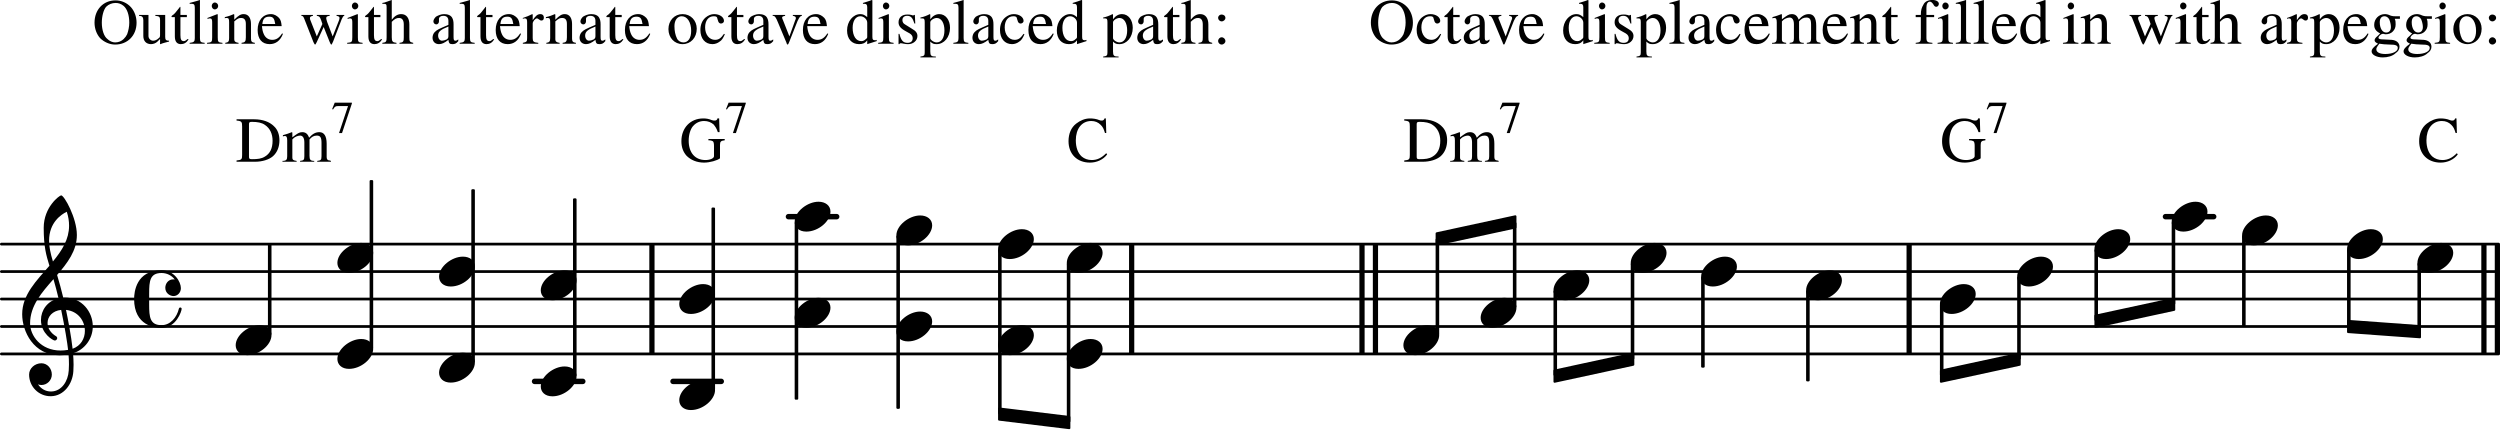
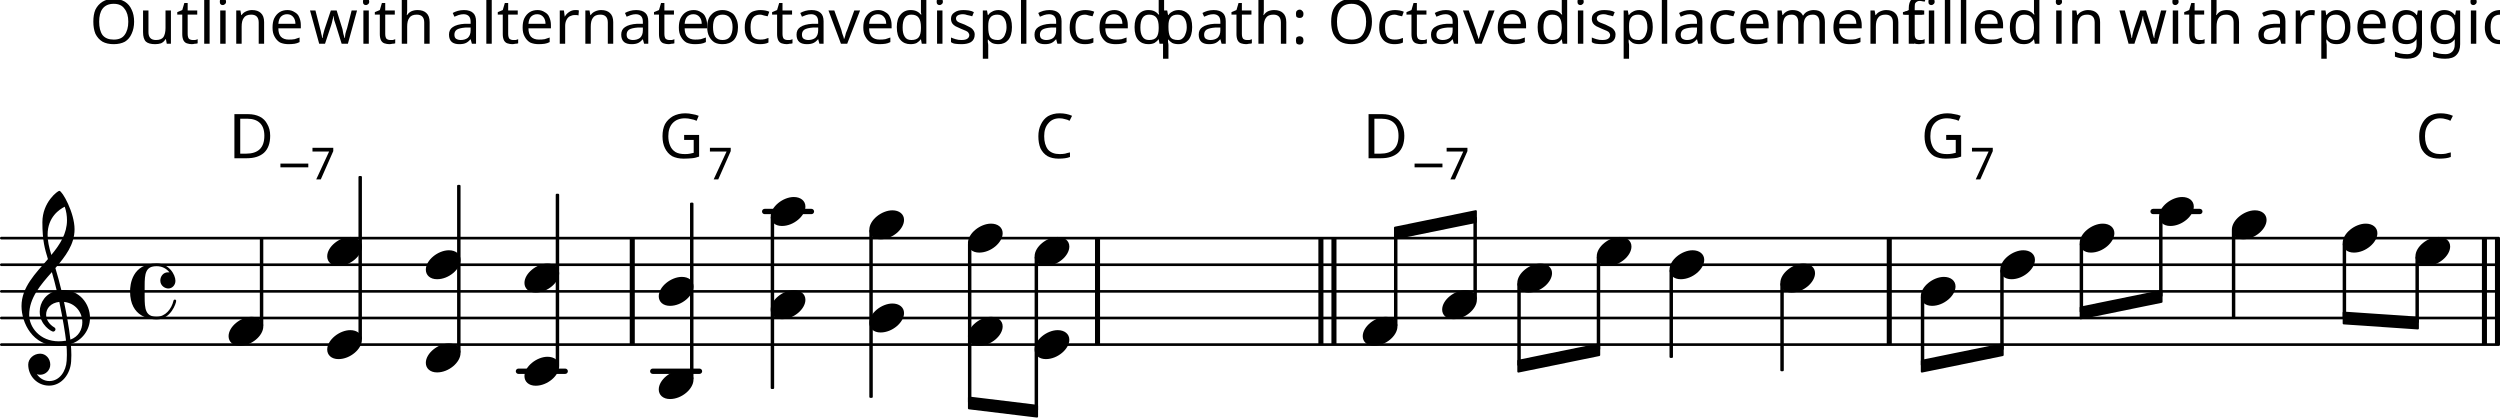
- <svg xmlns="http://www.w3.org/2000/svg" xmlns:xlink="http://www.w3.org/1999/xlink" version="1.2" width="160.024mm" height="27.47mm" viewBox="0 0 91.063 15.632" id="svg102">
+ <svg xmlns="http://www.w3.org/2000/svg" version="1.2" width="165.004mm" height="27.56mm" viewBox="0 0 93.896 15.683" id="svg102">
  <defs id="defs102" />
  <style type="text/css" id="style1">
tspan { white-space: pre; }
</style>
-   <g transform="translate(90.8725,10.89204)" id="g1">
+   <g transform="translate(93.7064,10.94331)" id="g1">
    <rect x="0" y="-2" width="0.19" height="4" ry="0" fill="currentColor" id="rect1" />
  </g>
-   <g transform="translate(90.3825,10.89204)" id="g2">
+   <g transform="translate(93.2164,10.94331)" id="g2">
    <rect x="0" y="-2" width="0.19" height="4" ry="0" fill="currentColor" id="rect2" />
  </g>
-   <g transform="translate(0,7.892036)" id="g3">
-     <rect x="78.778" y="-0.1" width="1.956" height="0.2" ry="0.1" fill="currentColor" id="rect3" />
-   </g>
-   <g transform="translate(0,7.892036)" id="g4">
+   <g transform="translate(0,7.943314)" id="g3">
+     <rect x="80.766" y="-0.1" width="1.956" height="0.2" ry="0.1" fill="currentColor" id="rect3" />
+   </g>
+   <g transform="translate(0,7.943314)" id="g4">
    <rect x="28.62" y="-0.1" width="1.956" height="0.2" ry="0.1" fill="currentColor" id="rect4" />
  </g>
-   <g transform="translate(0,13.89204)" id="g5">
+   <g transform="translate(0,13.94331)" id="g5">
    <rect x="24.416" y="-0.1" width="1.956" height="0.2" ry="0.1" fill="currentColor" id="rect5" />
  </g>
-   <g transform="translate(0,13.89204)" id="g6">
+   <g transform="translate(0,13.94331)" id="g6">
    <rect x="19.372" y="-0.1" width="1.956" height="0.2" ry="0.1" fill="currentColor" id="rect6" />
  </g>
-   <g transform="translate(0,12.89204)" id="g7">
-     <line stroke-linejoin="round" stroke-linecap="round" stroke-width="0.1" stroke="currentColor" x1="0.05" y1="0" x2="91.012" y2="0" id="line6" />
-   </g>
-   <g transform="translate(0,11.89204)" id="g8">
-     <line stroke-linejoin="round" stroke-linecap="round" stroke-width="0.1" stroke="currentColor" x1="0.05" y1="0" x2="91.012" y2="0" id="line7" />
-   </g>
-   <g transform="translate(0,10.89204)" id="g9">
-     <line stroke-linejoin="round" stroke-linecap="round" stroke-width="0.1" stroke="currentColor" x1="0.05" y1="0" x2="91.012" y2="0" id="line8" />
-   </g>
-   <g transform="translate(0,9.892036)" id="g10">
-     <line stroke-linejoin="round" stroke-linecap="round" stroke-width="0.1" stroke="currentColor" x1="0.05" y1="0" x2="91.012" y2="0" id="line9" />
-   </g>
-   <g transform="translate(0,8.892036)" id="g11">
-     <line stroke-linejoin="round" stroke-linecap="round" stroke-width="0.1" stroke="currentColor" x1="0.05" y1="0" x2="91.012" y2="0" id="line10" />
-   </g>
-   <g transform="translate(69.4459,10.89204)" id="g12">
+   <g transform="translate(0,12.94331)" id="g7">
+     <line stroke-linejoin="round" stroke-linecap="round" stroke-width="0.1" stroke="currentColor" x1="0.05" y1="0" x2="93.846" y2="0" id="line6" />
+   </g>
+   <g transform="translate(0,11.94331)" id="g8">
+     <line stroke-linejoin="round" stroke-linecap="round" stroke-width="0.1" stroke="currentColor" x1="0.05" y1="0" x2="93.846" y2="0" id="line7" />
+   </g>
+   <g transform="translate(0,10.94331)" id="g9">
+     <line stroke-linejoin="round" stroke-linecap="round" stroke-width="0.1" stroke="currentColor" x1="0.05" y1="0" x2="93.846" y2="0" id="line8" />
+   </g>
+   <g transform="translate(0,9.943314)" id="g10">
+     <line stroke-linejoin="round" stroke-linecap="round" stroke-width="0.1" stroke="currentColor" x1="0.05" y1="0" x2="93.846" y2="0" id="line9" />
+   </g>
+   <g transform="translate(0,8.943314)" id="g11">
+     <line stroke-linejoin="round" stroke-linecap="round" stroke-width="0.1" stroke="currentColor" x1="0.05" y1="0" x2="93.846" y2="0" id="line10" />
+   </g>
+   <g transform="translate(70.8629,10.94331)" id="g12">
    <rect x="0" y="-2" width="0.19" height="4" ry="0" fill="currentColor" id="rect11" />
  </g>
-   <g transform="translate(50.0061,10.89204)" id="g13">
+   <g transform="translate(50.0061,10.94331)" id="g13">
    <rect x="0" y="-2" width="0.19" height="4" ry="0" fill="currentColor" id="rect12" />
  </g>
-   <g transform="translate(49.5161,10.89204)" id="g14">
+   <g transform="translate(49.5161,10.94331)" id="g14">
    <rect x="0" y="-2" width="0.19" height="4" ry="0" fill="currentColor" id="rect13" />
  </g>
-   <g transform="translate(41.1261,10.89204)" id="g15">
+   <g transform="translate(41.1261,10.94331)" id="g15">
    <rect x="0" y="-2" width="0.19" height="4" ry="0" fill="currentColor" id="rect14" />
  </g>
-   <g transform="translate(23.6518,10.89204)" id="g16">
+   <g transform="translate(23.6518,10.94331)" id="g16">
    <rect x="0" y="-2" width="0.19" height="4" ry="0" fill="currentColor" id="rect15" />
  </g>
-   <g transform="translate(52.3577,10.89204)" id="g17">
-     <rect x="-0.065" y="-2.204" width="0.13" height="3.517" ry="0.04" fill="currentColor" id="rect16" />
-   </g>
-   <a style="color:inherit" xlink:href="textedit:///Users/devonnuri/Documents/typst/241230%20Linear%20Harmony/lilypond/fig_036.ly:7:4:5" id="a20" transform="translate(-8.5358,-6.690464)">
-     <g transform="translate(17.1208,12.5824)" id="g18">
-       <text font-family="'Tex Gyre Termes'" font-size="2.331px" text-anchor="start" fill="currentColor" id="text17">
-         <tspan id="tspan17">D</tspan>
-       </text>
-     </g>
-     <g transform="translate(18.7938,12.5824)" id="g19">
-       <text font-family="'Tex Gyre Termes'" font-size="2.331px" text-anchor="start" fill="currentColor" id="text18">
-         <tspan id="tspan18">m</tspan>
-       </text>
-     </g>
-     <g transform="translate(20.6034,11.5229)" id="g20">
-       <text font-family="'Tex Gyre Termes'" font-size="1.648px" text-anchor="start" fill="currentColor" id="text19">
-         <tspan id="tspan19">7</tspan>
-       </text>
-     </g>
-   </a>
-   <a style="color:inherit" xlink:href="textedit:///Users/devonnuri/Documents/typst/241230%20Linear%20Harmony/lilypond/fig_036.ly:13:4:5" id="a21" transform="translate(-8.5358,-6.690464)">
-     <g transform="translate(17.1208,19.0825)" id="g21">
-       <path transform="scale(0.004,-0.004)" d="M 0,-46 C 0,45 116,136 217,136 280,136 326,101 326,46 326,-41 216,-136 106,-136 39,-136 0,-97 0,-46 Z" fill="currentColor" id="path20" />
-     </g>
-   </a>
-   <g transform="translate(0.8,11.89204)" id="g22">
+   <g transform="translate(52.4212,10.94331)" id="g17">
+     <rect x="-0.065" y="-2.203" width="0.13" height="3.517" ry="0.04" fill="currentColor" id="rect16" />
+   </g>
+   <g transform="translate(8.585,5.943214)" id="g18">
+     <text font-family="'New Computer Modern Math'" font-size="2.331px" text-anchor="start" fill="currentColor" id="text17">
+       <tspan id="tspan17">D</tspan>
+     </text>
+   </g>
+   <g transform="translate(10.3605,6.737814)" id="g19">
+     <text font-family="'New Computer Modern Math'" font-size="1.648px" text-anchor="start" fill="currentColor" id="text18">
+       <tspan id="tspan18">−</tspan>
+     </text>
+   </g>
+   <g transform="translate(11.6579,6.737814)" id="g20">
+     <text font-family="'New Computer Modern Math'" font-size="1.648px" text-anchor="start" fill="currentColor" id="text19">
+       <tspan id="tspan19">7</tspan>
+     </text>
+   </g>
+   <g transform="translate(8.585,12.44331)" id="g21">
+     <path transform="scale(0.004,-0.004)" d="M 0,-46 C 0,45 116,136 217,136 280,136 326,101 326,46 326,-41 216,-136 106,-136 39,-136 0,-97 0,-46 Z" fill="currentColor" id="path20" />
+   </g>
+   <g transform="translate(0.8,11.94331)" id="g22">
    <path transform="scale(0.004,-0.004)" d="m 266,-635 h -6 c -108,0 -195,88 -195,197 0,58 53,103 112,103 54,0 95,-47 95,-103 0,-52 -43,-95 -95,-95 -11,0 -21,2 -31,6 26,-39 68,-65 117,-65 h 4 z m 135,786 c 19,-89 48,-242 60,-354 76,27 112,94 112,163 0,89 -60,179 -172,191 z M 74,28 c 0,-112 98,-247 278,-247 21,0 44,2 68,6 -7,64 -29,203 -63,364 -79,-8 -124,-61 -124,-119 0,-44 25,-91 81,-123 5,-5 7,-10 7,-15 0,-11 -10,-22 -22,-22 -15,0 -126,62 -126,187 0,88 58,174 160,197 -14,58 -29,117 -46,175 C 180,310 74,188 74,28 Z m 283,1166 c 28,0 143,-206 143,-361 0,-143 -86,-255 -180,-364 21,-68 39,-138 56,-207 5,0 10,1 14,1 155,0 255,-129 255,-262 0,-113 -74,-212 -180,-245 3,-35 5,-70 5,-105 0,-19 -1,-39 -2,-58 -7,-119 -88,-225 -202,-228 l 1,43 c 93,2 153,92 159,191 1,18 2,37 2,55 0,31 -1,61 -4,92 -28,-5 -55,-8 -80,-8 -239,0 -342,217 -342,374 0,177 131,306 248,441 -29,96 -52,170 -52,346 0,189 144,295 159,295 z M 247,782 c 0,-55 12,-115 35,-190 83,100 147,202 147,326 0,40 -6,82 -21,127 -49,-24 -161,-97 -161,-263 z" fill="currentColor" id="path21" />
  </g>
-   <g transform="translate(4.885,10.89204)" id="g23">
+   <g transform="translate(4.885,10.94331)" id="g23">
    <path transform="scale(0.004,-0.004)" d="M 433,-89 C 433,-111 383,-263 250,-263 191,-263 0,-244 0,0 0,62 18,262 250,262 366,262 426,156 426,99 426,59 396,27 359,27 c -31,0 -75,25 -75,75 0,38 27,77 72,77 4,0 9,0 14,-1 -28,37 -72,59 -120,59 C 144,237 137,164 137,51 V 0 -51 c 0,-113 7,-187 113,-187 80,0 139,70 158,151 2,7 7,10 12,10 6,0 13,-4 13,-12 z" fill="currentColor" id="path22" />
  </g>
-   <a style="color:inherit" xlink:href="textedit:///Users/devonnuri/Documents/typst/241230%20Linear%20Harmony/lilypond/fig_036.ly:12:4:5" id="a30" transform="translate(-8.5358,-6.690464)">
-     <g transform="translate(11.9008,8.2824)" id="g24">
-       <text font-family="'Tex Gyre Termes'" font-size="2.331px" text-anchor="start" fill="currentColor" id="text23">
-         <tspan id="tspan23">Outline</tspan>
-       </text>
-     </g>
-     <g transform="translate(19.4661,8.2824)" id="g25">
-       <text font-family="'Tex Gyre Termes'" font-size="2.331px" text-anchor="start" fill="currentColor" id="text24">
-         <tspan id="tspan24">with</tspan>
-       </text>
-     </g>
-     <g transform="translate(24.1974,8.2824)" id="g26">
-       <text font-family="'Tex Gyre Termes'" font-size="2.331px" text-anchor="start" fill="currentColor" id="text25">
-         <tspan id="tspan25">alternate</tspan>
-       </text>
-     </g>
-     <g transform="translate(32.8211,8.2824)" id="g27">
-       <text font-family="'Tex Gyre Termes'" font-size="2.331px" text-anchor="start" fill="currentColor" id="text26">
-         <tspan id="tspan26">octave</tspan>
-       </text>
-     </g>
-     <g transform="translate(39.3279,8.2824)" id="g28">
-       <text font-family="'Tex Gyre Termes'" font-size="2.331px" text-anchor="start" fill="currentColor" id="text27">
-         <tspan id="tspan27">displaced</tspan>
-       </text>
-     </g>
-     <g transform="translate(48.7027,8.2824)" id="g29">
-       <text font-family="'Tex Gyre Termes'" font-size="2.331px" text-anchor="start" fill="currentColor" id="text28">
-         <tspan id="tspan28">path:</tspan>
-       </text>
-     </g>
-     <g transform="translate(11.9008,11.7824)" id="g30">
-       <text font-family="'Tex Gyre Termes'" font-size="2.331px" text-anchor="start" fill="currentColor" id="text29">
-         <tspan id="tspan29" />
-       </text>
-     </g>
-   </a>
-   <g transform="translate(9.8242,10.89204)" id="g31">
+   <g transform="translate(3.365,1.643214)" id="g24">
+     <text font-family="'New Computer Modern Math'" font-size="2.331px" text-anchor="start" fill="currentColor" id="text23">
+       <tspan id="tspan23">Outline</tspan>
+     </text>
+   </g>
+   <g transform="translate(11.6131,1.643214)" id="g25">
+     <text font-family="'New Computer Modern Math'" font-size="2.331px" text-anchor="start" fill="currentColor" id="text24">
+       <tspan id="tspan24">with</tspan>
+     </text>
+   </g>
+   <g transform="translate(16.7542,1.643214)" id="g26">
+     <text font-family="'New Computer Modern Math'" font-size="2.331px" text-anchor="start" fill="currentColor" id="text25">
+       <tspan id="tspan25">alternate</tspan>
+     </text>
+   </g>
+   <g transform="translate(26.4363,1.643214)" id="g27">
+     <text font-family="'New Computer Modern Math'" font-size="2.331px" text-anchor="start" fill="currentColor" id="text26">
+       <tspan id="tspan26">octave</tspan>
+     </text>
+   </g>
+   <g transform="translate(33.5577,1.643214)" id="g28">
+     <text font-family="'New Computer Modern Math'" font-size="2.331px" text-anchor="start" fill="currentColor" id="text27">
+       <tspan id="tspan27">displaced</tspan>
+     </text>
+   </g>
+   <g transform="translate(43.4788,1.643214)" id="g29">
+     <text font-family="'New Computer Modern Math'" font-size="2.331px" text-anchor="start" fill="currentColor" id="text28">
+       <tspan id="tspan28">path:</tspan>
+     </text>
+   </g>
+   <g transform="translate(3.365,5.143214)" id="g30">
+     <text font-family="'New Computer Modern Math'" font-size="2.331px" text-anchor="start" fill="currentColor" id="text29">
+       <tspan id="tspan29" />
+     </text>
+   </g>
+   <g transform="translate(9.8242,10.94331)" id="g31">
    <rect x="-0.065" y="-2" width="0.13" height="3.314" ry="0.04" fill="currentColor" id="rect30" />
  </g>
-   <g transform="translate(76.2898,11.70204)" id="g32">
-     <polygon stroke-linejoin="round" stroke-linecap="round" stroke-width="0.08" fill="currentColor" stroke="currentColor" points="0.04,0.2 0.04,-0.2 2.904,-0.82 2.904,-0.42 " id="polygon31" />
-   </g>
-   <a style="color:inherit" xlink:href="textedit:///Users/devonnuri/Documents/typst/241230%20Linear%20Harmony/lilypond/fig_036.ly:13:9:10" id="a33" transform="translate(-8.5358,-6.690464)">
-     <g transform="translate(20.825,19.5825)" id="g33">
-       <path transform="scale(0.004,-0.004)" d="M 0,-46 C 0,45 116,136 217,136 280,136 326,101 326,46 326,-41 216,-136 106,-136 39,-136 0,-97 0,-46 Z" fill="currentColor" id="path32" />
-     </g>
-   </a>
-   <a style="color:inherit" xlink:href="textedit:///Users/devonnuri/Documents/typst/241230%20Linear%20Harmony/lilypond/fig_036.ly:13:11:12" id="a34" transform="translate(-8.5358,-6.690464)">
-     <g transform="translate(20.825,16.0825)" id="g34">
-       <path transform="scale(0.004,-0.004)" d="M 0,-46 C 0,45 116,136 217,136 280,136 326,101 326,46 326,-41 216,-136 106,-136 39,-136 0,-97 0,-46 Z" fill="currentColor" id="path33" />
-     </g>
-   </a>
-   <g transform="translate(13.5284,10.89204)" id="g35">
+   <g transform="translate(78.1086,11.75331)" id="g32">
+     <polygon stroke-linejoin="round" stroke-linecap="round" stroke-width="0.08" fill="currentColor" stroke="currentColor" points="0.04,0.2 0.04,-0.2 3.073,-0.82 3.073,-0.42 " id="polygon31" />
+   </g>
+   <g transform="translate(12.2892,12.94331)" id="g33">
+     <path transform="scale(0.004,-0.004)" d="M 0,-46 C 0,45 116,136 217,136 280,136 326,101 326,46 326,-41 216,-136 106,-136 39,-136 0,-97 0,-46 Z" fill="currentColor" id="path32" />
+   </g>
+   <g transform="translate(12.2892,9.443314)" id="g34">
+     <path transform="scale(0.004,-0.004)" d="M 0,-46 C 0,45 116,136 217,136 280,136 326,101 326,46 326,-41 216,-136 106,-136 39,-136 0,-97 0,-46 Z" fill="currentColor" id="path33" />
+   </g>
+   <g transform="translate(13.5284,10.94331)" id="g35">
    <rect x="-0.065" y="-4.333" width="0.13" height="6.147" ry="0.04" fill="currentColor" id="rect34" />
  </g>
-   <g transform="translate(70.662,13.70204)" id="g36">
-     <polygon stroke-linejoin="round" stroke-linecap="round" stroke-width="0.08" fill="currentColor" stroke="currentColor" points="0.04,0.2 0.04,-0.2 2.904,-0.82 2.904,-0.42 " id="polygon35" />
-   </g>
-   <a style="color:inherit" xlink:href="textedit:///Users/devonnuri/Documents/typst/241230%20Linear%20Harmony/lilypond/fig_036.ly:13:16:17" id="a37" transform="translate(-8.5358,-6.690464)">
-     <g transform="translate(24.5292,20.0825)" id="g37">
-       <path transform="scale(0.004,-0.004)" d="M 0,-46 C 0,45 116,136 217,136 280,136 326,101 326,46 326,-41 216,-136 106,-136 39,-136 0,-97 0,-46 Z" fill="currentColor" id="path36" />
-     </g>
-   </a>
-   <a style="color:inherit" xlink:href="textedit:///Users/devonnuri/Documents/typst/241230%20Linear%20Harmony/lilypond/fig_036.ly:13:18:19" id="a38" transform="translate(-8.5358,-6.690464)">
-     <g transform="translate(24.5292,16.5825)" id="g38">
-       <path transform="scale(0.004,-0.004)" d="M 0,-46 C 0,45 116,136 217,136 280,136 326,101 326,46 326,-41 216,-136 106,-136 39,-136 0,-97 0,-46 Z" fill="currentColor" id="path37" />
-     </g>
-   </a>
-   <g transform="translate(17.2326,10.89204)" id="g39">
+   <g transform="translate(72.1424,13.75331)" id="g36">
+     <polygon stroke-linejoin="round" stroke-linecap="round" stroke-width="0.08" fill="currentColor" stroke="currentColor" points="0.04,0.2 0.04,-0.2 3.073,-0.82 3.073,-0.42 " id="polygon35" />
+   </g>
+   <g transform="translate(15.9934,13.44331)" id="g37">
+     <path transform="scale(0.004,-0.004)" d="M 0,-46 C 0,45 116,136 217,136 280,136 326,101 326,46 326,-41 216,-136 106,-136 39,-136 0,-97 0,-46 Z" fill="currentColor" id="path36" />
+   </g>
+   <g transform="translate(15.9934,9.943314)" id="g38">
+     <path transform="scale(0.004,-0.004)" d="M 0,-46 C 0,45 116,136 217,136 280,136 326,101 326,46 326,-41 216,-136 106,-136 39,-136 0,-97 0,-46 Z" fill="currentColor" id="path37" />
+   </g>
+   <g transform="translate(17.2326,10.94331)" id="g39">
    <rect x="-0.065" y="-4" width="0.13" height="6.314" ry="0.04" fill="currentColor" id="rect38" />
  </g>
-   <g transform="translate(56.586,13.70204)" id="g40">
-     <polygon stroke-linejoin="round" stroke-linecap="round" stroke-width="0.08" fill="currentColor" stroke="currentColor" points="0.04,0.2 0.04,-0.2 2.904,-0.82 2.904,-0.42 " id="polygon39" />
-   </g>
-   <a style="color:inherit" xlink:href="textedit:///Users/devonnuri/Documents/typst/241230%20Linear%20Harmony/lilypond/fig_036.ly:13:23:24" id="a41" transform="translate(-8.5358,-6.690464)">
-     <g transform="translate(28.2334,20.5825)" id="g41">
-       <path transform="scale(0.004,-0.004)" d="M 0,-46 C 0,45 116,136 217,136 280,136 326,101 326,46 326,-41 216,-136 106,-136 39,-136 0,-97 0,-46 Z" fill="currentColor" id="path40" />
-     </g>
-   </a>
-   <a style="color:inherit" xlink:href="textedit:///Users/devonnuri/Documents/typst/241230%20Linear%20Harmony/lilypond/fig_036.ly:13:25:26" id="a42" transform="translate(-8.5358,-6.690464)">
-     <g transform="translate(28.2334,17.0825)" id="g42">
-       <path transform="scale(0.004,-0.004)" d="M 0,-46 C 0,45 116,136 217,136 280,136 326,101 326,46 326,-41 216,-136 106,-136 39,-136 0,-97 0,-46 Z" fill="currentColor" id="path41" />
-     </g>
-   </a>
-   <g transform="translate(20.9368,10.89204)" id="g43">
+   <g transform="translate(56.9879,13.75331)" id="g40">
+     <polygon stroke-linejoin="round" stroke-linecap="round" stroke-width="0.08" fill="currentColor" stroke="currentColor" points="0.04,0.2 0.04,-0.2 3.073,-0.82 3.073,-0.42 " id="polygon39" />
+   </g>
+   <g transform="translate(19.6976,13.94331)" id="g41">
+     <path transform="scale(0.004,-0.004)" d="M 0,-46 C 0,45 116,136 217,136 280,136 326,101 326,46 326,-41 216,-136 106,-136 39,-136 0,-97 0,-46 Z" fill="currentColor" id="path40" />
+   </g>
+   <g transform="translate(19.6976,10.44331)" id="g42">
+     <path transform="scale(0.004,-0.004)" d="M 0,-46 C 0,45 116,136 217,136 280,136 326,101 326,46 326,-41 216,-136 106,-136 39,-136 0,-97 0,-46 Z" fill="currentColor" id="path41" />
+   </g>
+   <g transform="translate(20.9368,10.94331)" id="g43">
    <rect x="-0.065" y="-3.667" width="0.13" height="6.481" ry="0.04" fill="currentColor" id="rect42" />
  </g>
-   <g transform="translate(52.2927,8.702036)" id="g44">
-     <polygon stroke-linejoin="round" stroke-linecap="round" stroke-width="0.08" fill="currentColor" stroke="currentColor" points="0.04,0.2 0.04,-0.2 2.904,-0.82 2.904,-0.42 " id="polygon43" />
-   </g>
-   <g transform="translate(36.3544,15.08204)" id="g45">
+   <g transform="translate(52.3562,8.753314)" id="g44">
+     <polygon stroke-linejoin="round" stroke-linecap="round" stroke-width="0.08" fill="currentColor" stroke="currentColor" points="0.04,0.2 0.04,-0.2 3.073,-0.82 3.073,-0.42 " id="polygon43" />
+   </g>
+   <g transform="translate(36.3544,15.13331)" id="g45">
    <polygon stroke-linejoin="round" stroke-linecap="round" stroke-width="0.08" fill="currentColor" stroke="currentColor" points="0.04,0.2 0.04,-0.2 2.594,0.11 2.594,0.51 " id="polygon44" />
  </g>
-   <a style="color:inherit" xlink:href="textedit:///Users/devonnuri/Documents/typst/241230%20Linear%20Harmony/lilypond/fig_036.ly:7:10:11" id="a47" transform="translate(-8.5358,-6.690464)">
-     <g transform="translate(33.2776,12.5824)" id="g46">
-       <text font-family="'Tex Gyre Termes'" font-size="2.331px" text-anchor="start" fill="currentColor" id="text45">
-         <tspan id="tspan45">G</tspan>
-       </text>
-     </g>
-     <g transform="translate(34.9506,11.5229)" id="g47">
-       <text font-family="'Tex Gyre Termes'" font-size="1.648px" text-anchor="start" fill="currentColor" id="text46">
-         <tspan id="tspan46">7</tspan>
-       </text>
-     </g>
-   </a>
-   <a style="color:inherit" xlink:href="textedit:///Users/devonnuri/Documents/typst/241230%20Linear%20Harmony/lilypond/fig_036.ly:13:30:31" id="a48" transform="translate(-8.5358,-6.690464)">
-     <g transform="translate(33.2776,21.0825)" id="g48">
-       <path transform="scale(0.004,-0.004)" d="M 0,-46 C 0,45 116,136 217,136 280,136 326,101 326,46 326,-41 216,-136 106,-136 39,-136 0,-97 0,-46 Z" fill="currentColor" id="path47" />
-     </g>
-   </a>
-   <a style="color:inherit" xlink:href="textedit:///Users/devonnuri/Documents/typst/241230%20Linear%20Harmony/lilypond/fig_036.ly:13:32:33" id="a49" transform="translate(-8.5358,-6.690464)">
-     <g transform="translate(33.2776,17.5825)" id="g49">
-       <path transform="scale(0.004,-0.004)" d="M 0,-46 C 0,45 116,136 217,136 280,136 326,101 326,46 326,-41 216,-136 106,-136 39,-136 0,-97 0,-46 Z" fill="currentColor" id="path48" />
-     </g>
-   </a>
-   <g transform="translate(25.981,10.89204)" id="g50">
+   <g transform="translate(24.7418,5.943214)" id="g46">
+     <text font-family="'New Computer Modern Math'" font-size="2.331px" text-anchor="start" fill="currentColor" id="text45">
+       <tspan id="tspan45">G</tspan>
+     </text>
+   </g>
+   <g transform="translate(26.5856,6.737814)" id="g47">
+     <text font-family="'New Computer Modern Math'" font-size="1.648px" text-anchor="start" fill="currentColor" id="text46">
+       <tspan id="tspan46">7</tspan>
+     </text>
+   </g>
+   <g transform="translate(24.7418,14.44331)" id="g48">
+     <path transform="scale(0.004,-0.004)" d="M 0,-46 C 0,45 116,136 217,136 280,136 326,101 326,46 326,-41 216,-136 106,-136 39,-136 0,-97 0,-46 Z" fill="currentColor" id="path47" />
+   </g>
+   <g transform="translate(24.7418,10.94331)" id="g49">
+     <path transform="scale(0.004,-0.004)" d="M 0,-46 C 0,45 116,136 217,136 280,136 326,101 326,46 326,-41 216,-136 106,-136 39,-136 0,-97 0,-46 Z" fill="currentColor" id="path48" />
+   </g>
+   <g transform="translate(25.981,10.94331)" id="g50">
    <rect x="-0.065" y="-3.333" width="0.13" height="6.647" ry="0.04" fill="currentColor" id="rect49" />
  </g>
-   <a style="color:inherit" xlink:href="textedit:///Users/devonnuri/Documents/typst/241230%20Linear%20Harmony/lilypond/fig_036.ly:13:37:38" id="a51" transform="translate(-8.5358,-6.690464)">
-     <g transform="translate(37.4818,18.0825)" id="g51">
-       <path transform="scale(0.004,-0.004)" d="M 0,-46 C 0,45 116,136 217,136 280,136 326,101 326,46 326,-41 216,-136 106,-136 39,-136 0,-97 0,-46 Z" fill="currentColor" id="path50" />
-     </g>
-   </a>
-   <a style="color:inherit" xlink:href="textedit:///Users/devonnuri/Documents/typst/241230%20Linear%20Harmony/lilypond/fig_036.ly:13:40:41" id="a52" transform="translate(-8.5358,-6.690464)">
-     <g transform="translate(37.4818,14.5825)" id="g52">
-       <path transform="scale(0.004,-0.004)" d="M 0,-46 C 0,45 116,136 217,136 280,136 326,101 326,46 326,-41 216,-136 106,-136 39,-136 0,-97 0,-46 Z" fill="currentColor" id="path51" />
-     </g>
-   </a>
-   <g transform="translate(29.011,10.89204)" id="g53">
+   <g transform="translate(28.946,11.44331)" id="g51">
+     <path transform="scale(0.004,-0.004)" d="M 0,-46 C 0,45 116,136 217,136 280,136 326,101 326,46 326,-41 216,-136 106,-136 39,-136 0,-97 0,-46 Z" fill="currentColor" id="path50" />
+   </g>
+   <g transform="translate(28.946,7.943314)" id="g52">
+     <path transform="scale(0.004,-0.004)" d="M 0,-46 C 0,45 116,136 217,136 280,136 326,101 326,46 326,-41 216,-136 106,-136 39,-136 0,-97 0,-46 Z" fill="currentColor" id="path51" />
+   </g>
+   <g transform="translate(29.011,10.94331)" id="g53">
    <rect x="-0.065" y="-2.814" width="0.13" height="6.481" ry="0.04" fill="currentColor" id="rect52" />
  </g>
-   <a style="color:inherit" xlink:href="textedit:///Users/devonnuri/Documents/typst/241230%20Linear%20Harmony/lilypond/fig_036.ly:13:45:46" id="a54" transform="translate(-8.5358,-6.690464)">
-     <g transform="translate(41.186,18.5825)" id="g54">
-       <path transform="scale(0.004,-0.004)" d="M 0,-46 C 0,45 116,136 217,136 280,136 326,101 326,46 326,-41 216,-136 106,-136 39,-136 0,-97 0,-46 Z" fill="currentColor" id="path53" />
-     </g>
-   </a>
-   <a style="color:inherit" xlink:href="textedit:///Users/devonnuri/Documents/typst/241230%20Linear%20Harmony/lilypond/fig_036.ly:13:47:48" id="a55" transform="translate(-8.5358,-6.690464)">
-     <g transform="translate(41.186,15.0825)" id="g55">
-       <path transform="scale(0.004,-0.004)" d="M 0,-46 C 0,45 116,136 217,136 280,136 326,101 326,46 326,-41 216,-136 106,-136 39,-136 0,-97 0,-46 Z" fill="currentColor" id="path54" />
-     </g>
-   </a>
-   <g transform="translate(32.7152,10.89204)" id="g56">
+   <g transform="translate(32.6502,11.94331)" id="g54">
+     <path transform="scale(0.004,-0.004)" d="M 0,-46 C 0,45 116,136 217,136 280,136 326,101 326,46 326,-41 216,-136 106,-136 39,-136 0,-97 0,-46 Z" fill="currentColor" id="path53" />
+   </g>
+   <g transform="translate(32.6502,8.443314)" id="g55">
+     <path transform="scale(0.004,-0.004)" d="M 0,-46 C 0,45 116,136 217,136 280,136 326,101 326,46 326,-41 216,-136 106,-136 39,-136 0,-97 0,-46 Z" fill="currentColor" id="path54" />
+   </g>
+   <g transform="translate(32.7152,10.94331)" id="g56">
    <rect x="-0.065" y="-2.314" width="0.13" height="6.314" ry="0.04" fill="currentColor" id="rect55" />
  </g>
-   <a style="color:inherit" xlink:href="textedit:///Users/devonnuri/Documents/typst/241230%20Linear%20Harmony/lilypond/fig_036.ly:13:52:53" id="a57" transform="translate(-8.5358,-6.690464)">
-     <g transform="translate(44.8902,19.0825)" id="g57">
-       <path transform="scale(0.004,-0.004)" d="M 0,-46 C 0,45 116,136 217,136 280,136 326,101 326,46 326,-41 216,-136 106,-136 39,-136 0,-97 0,-46 Z" fill="currentColor" id="path56" />
-     </g>
-   </a>
-   <a style="color:inherit" xlink:href="textedit:///Users/devonnuri/Documents/typst/241230%20Linear%20Harmony/lilypond/fig_036.ly:13:54:55" id="a58" transform="translate(-8.5358,-6.690464)">
-     <g transform="translate(44.8902,15.5825)" id="g58">
-       <path transform="scale(0.004,-0.004)" d="M 0,-46 C 0,45 116,136 217,136 280,136 326,101 326,46 326,-41 216,-136 106,-136 39,-136 0,-97 0,-46 Z" fill="currentColor" id="path57" />
-     </g>
-   </a>
-   <g transform="translate(36.4194,10.89204)" id="g59">
+   <g transform="translate(36.3544,12.44331)" id="g57">
+     <path transform="scale(0.004,-0.004)" d="M 0,-46 C 0,45 116,136 217,136 280,136 326,101 326,46 326,-41 216,-136 106,-136 39,-136 0,-97 0,-46 Z" fill="currentColor" id="path56" />
+   </g>
+   <g transform="translate(36.3544,8.943314)" id="g58">
+     <path transform="scale(0.004,-0.004)" d="M 0,-46 C 0,45 116,136 217,136 280,136 326,101 326,46 326,-41 216,-136 106,-136 39,-136 0,-97 0,-46 Z" fill="currentColor" id="path57" />
+   </g>
+   <g transform="translate(36.4194,10.94331)" id="g59">
    <rect x="-0.065" y="-1.814" width="0.13" height="6.011" ry="0.04" fill="currentColor" id="rect58" />
  </g>
-   <a style="color:inherit" xlink:href="textedit:///Users/devonnuri/Documents/typst/241230%20Linear%20Harmony/lilypond/fig_036.ly:7:17:18" id="a60" transform="translate(-8.5358,-6.690464)">
-     <g transform="translate(47.3944,12.5824)" id="g60">
-       <text font-family="'Tex Gyre Termes'" font-size="2.331px" text-anchor="start" fill="currentColor" id="text59">
-         <tspan id="tspan59">C</tspan>
-       </text>
-     </g>
-   </a>
-   <a style="color:inherit" xlink:href="textedit:///Users/devonnuri/Documents/typst/241230%20Linear%20Harmony/lilypond/fig_036.ly:13:60:61" id="a61" transform="translate(-8.5358,-6.690464)">
-     <g transform="translate(47.3944,19.5825)" id="g61">
-       <path transform="scale(0.004,-0.004)" d="M 0,-46 C 0,45 116,136 217,136 280,136 326,101 326,46 326,-41 216,-136 106,-136 39,-136 0,-97 0,-46 Z" fill="currentColor" id="path60" />
-     </g>
-   </a>
-   <a style="color:inherit" xlink:href="textedit:///Users/devonnuri/Documents/typst/241230%20Linear%20Harmony/lilypond/fig_036.ly:13:62:63" id="a62" transform="translate(-8.5358,-6.690464)">
-     <g transform="translate(47.3944,16.0825)" id="g62">
-       <path transform="scale(0.004,-0.004)" d="M 0,-46 C 0,45 116,136 217,136 280,136 326,101 326,46 326,-41 216,-136 106,-136 39,-136 0,-97 0,-46 Z" fill="currentColor" id="path61" />
-     </g>
-   </a>
-   <g transform="translate(38.9236,10.89204)" id="g63">
+   <g transform="translate(38.8586,5.943214)" id="g60">
+     <text font-family="'New Computer Modern Math'" font-size="2.331px" text-anchor="start" fill="currentColor" id="text59">
+       <tspan id="tspan59">C</tspan>
+     </text>
+   </g>
+   <g transform="translate(38.8586,12.94331)" id="g61">
+     <path transform="scale(0.004,-0.004)" d="M 0,-46 C 0,45 116,136 217,136 280,136 326,101 326,46 326,-41 216,-136 106,-136 39,-136 0,-97 0,-46 Z" fill="currentColor" id="path60" />
+   </g>
+   <g transform="translate(38.8586,9.443314)" id="g62">
+     <path transform="scale(0.004,-0.004)" d="M 0,-46 C 0,45 116,136 217,136 280,136 326,101 326,46 326,-41 216,-136 106,-136 39,-136 0,-97 0,-46 Z" fill="currentColor" id="path61" />
+   </g>
+   <g transform="translate(38.9236,10.94331)" id="g63">
    <rect x="-0.065" y="-1.314" width="0.13" height="5.806" ry="0.04" fill="currentColor" id="rect62" />
  </g>
-   <a style="color:inherit" xlink:href="textedit:///Users/devonnuri/Documents/typst/241230%20Linear%20Harmony/lilypond/fig_036.ly:8:4:5" id="a63" transform="translate(-8.5358,-6.690464)" />
-   <a style="color:inherit" xlink:href="textedit:///Users/devonnuri/Documents/typst/241230%20Linear%20Harmony/lilypond/fig_036.ly:9:4:5" id="a66" transform="translate(-8.5358,-6.690464)">
-     <g transform="translate(59.6543,12.5824)" id="g64">
-       <text font-family="'Tex Gyre Termes'" font-size="2.331px" text-anchor="start" fill="currentColor" id="text63">
-         <tspan id="tspan63">D</tspan>
-       </text>
-     </g>
-     <g transform="translate(61.3273,12.5824)" id="g65">
-       <text font-family="'Tex Gyre Termes'" font-size="2.331px" text-anchor="start" fill="currentColor" id="text64">
-         <tspan id="tspan64">m</tspan>
-       </text>
-     </g>
-     <g transform="translate(63.1369,11.5229)" id="g66">
-       <text font-family="'Tex Gyre Termes'" font-size="1.648px" text-anchor="start" fill="currentColor" id="text65">
-         <tspan id="tspan65">7</tspan>
-       </text>
-     </g>
-   </a>
-   <a style="color:inherit" xlink:href="textedit:///Users/devonnuri/Documents/typst/241230%20Linear%20Harmony/lilypond/fig_036.ly:20:4:5" id="a67" transform="translate(-8.5358,-6.690464)">
-     <g transform="translate(59.6543,19.0825)" id="g67">
-       <path transform="scale(0.004,-0.004)" d="M 0,-46 C 0,45 116,136 217,136 280,136 326,101 326,46 326,-41 216,-136 106,-136 39,-136 0,-97 0,-46 Z" fill="currentColor" id="path66" />
-     </g>
-   </a>
-   <a style="color:inherit" xlink:href="textedit:///Users/devonnuri/Documents/typst/241230%20Linear%20Harmony/lilypond/fig_036.ly:19:4:5" id="a74" transform="translate(-8.5358,-6.690464)">
-     <g transform="translate(58.3919,8.2824)" id="g68">
-       <text font-family="'Tex Gyre Termes'" font-size="2.331px" text-anchor="start" fill="currentColor" id="text67">
-         <tspan id="tspan67">Octave</tspan>
-       </text>
-     </g>
-     <g transform="translate(65.4109,8.2824)" id="g69">
-       <text font-family="'Tex Gyre Termes'" font-size="2.331px" text-anchor="start" fill="currentColor" id="text68">
-         <tspan id="tspan68">displacement</tspan>
-       </text>
-     </g>
-     <g transform="translate(78.2683,8.2824)" id="g70">
-       <text font-family="'Tex Gyre Termes'" font-size="2.331px" text-anchor="start" fill="currentColor" id="text69">
-         <tspan id="tspan69">filled</tspan>
-       </text>
-     </g>
-     <g transform="translate(83.6484,8.2824)" id="g71">
-       <text font-family="'Tex Gyre Termes'" font-size="2.331px" text-anchor="start" fill="currentColor" id="text70">
-         <tspan id="tspan70">in</tspan>
-       </text>
-     </g>
-     <g transform="translate(86.058,8.2824)" id="g72">
-       <text font-family="'Tex Gyre Termes'" font-size="2.331px" text-anchor="start" fill="currentColor" id="text71">
-         <tspan id="tspan71">with</tspan>
-       </text>
-     </g>
-     <g transform="translate(90.7893,8.2824)" id="g73">
-       <text font-family="'Tex Gyre Termes'" font-size="2.331px" text-anchor="start" fill="currentColor" id="text72">
-         <tspan id="tspan72">arpeggio:</tspan>
-       </text>
-     </g>
-     <g transform="translate(58.3919,11.7824)" id="g74">
-       <text font-family="'Tex Gyre Termes'" font-size="2.331px" text-anchor="start" fill="currentColor" id="text73">
-         <tspan id="tspan73" />
-       </text>
-     </g>
-   </a>
-   <g transform="translate(85.4913,11.89204)" id="g75">
-     <polygon stroke-linejoin="round" stroke-linecap="round" stroke-width="0.08" fill="currentColor" stroke="currentColor" points="0.04,0.2 0.04,-0.2 2.654,-0.01 2.654,0.39 " id="polygon74" />
-   </g>
-   <a style="color:inherit" xlink:href="textedit:///Users/devonnuri/Documents/typst/241230%20Linear%20Harmony/lilypond/fig_036.ly:20:7:8" id="a76" transform="translate(-8.5358,-6.690464)">
-     <g transform="translate(62.4683,18.0825)" id="g76">
-       <path transform="scale(0.004,-0.004)" d="M 0,-46 C 0,45 116,136 217,136 280,136 326,101 326,46 326,-41 216,-136 106,-136 39,-136 0,-97 0,-46 Z" fill="currentColor" id="path75" />
-     </g>
-   </a>
-   <g transform="translate(55.1717,10.89204)" id="g77">
-     <rect x="-0.065" y="-2.796" width="0.13" height="3.11" ry="0.04" fill="currentColor" id="rect76" />
-   </g>
-   <a style="color:inherit" xlink:href="textedit:///Users/devonnuri/Documents/typst/241230%20Linear%20Harmony/lilypond/fig_036.ly:20:9:10" id="a78" transform="translate(-8.5358,-6.690464)">
-     <g transform="translate(65.1218,17.0825)" id="g78">
-       <path transform="scale(0.004,-0.004)" d="M 0,-46 C 0,45 116,136 217,136 280,136 326,101 326,46 326,-41 216,-136 106,-136 39,-136 0,-97 0,-46 Z" fill="currentColor" id="path77" />
-     </g>
-   </a>
-   <g transform="translate(56.651,10.89204)" id="g79">
-     <rect x="-0.065" y="-0.314" width="0.13" height="3.11" ry="0.04" fill="currentColor" id="rect78" />
-   </g>
-   <a style="color:inherit" xlink:href="textedit:///Users/devonnuri/Documents/typst/241230%20Linear%20Harmony/lilypond/fig_036.ly:20:11:12" id="a80" transform="translate(-8.5358,-6.690464)">
-     <g transform="translate(67.9358,16.0825)" id="g80">
-       <path transform="scale(0.004,-0.004)" d="M 0,-46 C 0,45 116,136 217,136 280,136 326,101 326,46 326,-41 216,-136 106,-136 39,-136 0,-97 0,-46 Z" fill="currentColor" id="path79" />
-     </g>
-   </a>
-   <g transform="translate(59.465,10.89204)" id="g81">
+   <g transform="translate(51.182,5.943214)" id="g64">
+     <text font-family="'New Computer Modern Math'" font-size="2.331px" text-anchor="start" fill="currentColor" id="text63">
+       <tspan id="tspan63">D</tspan>
+     </text>
+   </g>
+   <g transform="translate(52.9574,6.737814)" id="g65">
+     <text font-family="'New Computer Modern Math'" font-size="1.648px" text-anchor="start" fill="currentColor" id="text64">
+       <tspan id="tspan64">−</tspan>
+     </text>
+   </g>
+   <g transform="translate(54.2549,6.737814)" id="g66">
+     <text font-family="'New Computer Modern Math'" font-size="1.648px" text-anchor="start" fill="currentColor" id="text65">
+       <tspan id="tspan65">7</tspan>
+     </text>
+   </g>
+   <g transform="translate(51.182,12.44331)" id="g67">
+     <path transform="scale(0.004,-0.004)" d="M 0,-46 C 0,45 116,136 217,136 280,136 326,101 326,46 326,-41 216,-136 106,-136 39,-136 0,-97 0,-46 Z" fill="currentColor" id="path66" />
+   </g>
+   <g transform="translate(49.8561,1.643214)" id="g68">
+     <text font-family="'New Computer Modern Math'" font-size="2.331px" text-anchor="start" fill="currentColor" id="text67">
+       <tspan id="tspan67">Octave</tspan>
+     </text>
+   </g>
+   <g transform="translate(57.6262,1.643214)" id="g69">
+     <text font-family="'New Computer Modern Math'" font-size="2.331px" text-anchor="start" fill="currentColor" id="text68">
+       <tspan id="tspan68">displacement</tspan>
+     </text>
+   </g>
+   <g transform="translate(71.4397,1.643214)" id="g70">
+     <text font-family="'New Computer Modern Math'" font-size="2.331px" text-anchor="start" fill="currentColor" id="text69">
+       <tspan id="tspan69">filled</tspan>
+     </text>
+   </g>
+   <g transform="translate(77.0246,1.643214)" id="g71">
+     <text font-family="'New Computer Modern Math'" font-size="2.331px" text-anchor="start" fill="currentColor" id="text70">
+       <tspan id="tspan70">in</tspan>
+     </text>
+   </g>
+   <g transform="translate(79.5708,1.643214)" id="g72">
+     <text font-family="'New Computer Modern Math'" font-size="2.331px" text-anchor="start" fill="currentColor" id="text71">
+       <tspan id="tspan71">with</tspan>
+     </text>
+   </g>
+   <g transform="translate(84.7118,1.643214)" id="g73">
+     <text font-family="'New Computer Modern Math'" font-size="2.331px" text-anchor="start" fill="currentColor" id="text72">
+       <tspan id="tspan72">arpeggio:</tspan>
+     </text>
+   </g>
+   <g transform="translate(49.8561,5.143214)" id="g74">
+     <text font-family="'New Computer Modern Math'" font-size="2.331px" text-anchor="start" fill="currentColor" id="text73">
+       <tspan id="tspan73" />
+     </text>
+   </g>
+   <g transform="translate(87.9869,11.94331)" id="g75">
+     <polygon stroke-linejoin="round" stroke-linecap="round" stroke-width="0.08" fill="currentColor" stroke="currentColor" points="0.04,0.2 0.04,-0.2 2.823,-0.01 2.823,0.39 " id="polygon74" />
+   </g>
+   <g transform="translate(54.1651,11.44331)" id="g76">
+     <path transform="scale(0.004,-0.004)" d="M 0,-46 C 0,45 116,136 217,136 280,136 326,101 326,46 326,-41 216,-136 106,-136 39,-136 0,-97 0,-46 Z" fill="currentColor" id="path75" />
+   </g>
+   <g transform="translate(55.4043,10.94331)" id="g77">
+     <rect x="-0.065" y="-2.797" width="0.13" height="3.111" ry="0.04" fill="currentColor" id="rect76" />
+   </g>
+   <g transform="translate(56.9879,10.44331)" id="g78">
+     <path transform="scale(0.004,-0.004)" d="M 0,-46 C 0,45 116,136 217,136 280,136 326,101 326,46 326,-41 216,-136 106,-136 39,-136 0,-97 0,-46 Z" fill="currentColor" id="path77" />
+   </g>
+   <g transform="translate(57.0529,10.94331)" id="g79">
+     <rect x="-0.065" y="-0.314" width="0.13" height="3.111" ry="0.04" fill="currentColor" id="rect78" />
+   </g>
+   <g transform="translate(59.971,9.443314)" id="g80">
+     <path transform="scale(0.004,-0.004)" d="M 0,-46 C 0,45 116,136 217,136 280,136 326,101 326,46 326,-41 216,-136 106,-136 39,-136 0,-97 0,-46 Z" fill="currentColor" id="path79" />
+   </g>
+   <g transform="translate(60.036,10.94331)" id="g81">
    <rect x="-0.065" y="-1.314" width="0.13" height="3.517" ry="0.04" fill="currentColor" id="rect80" />
  </g>
-   <a style="color:inherit" xlink:href="textedit:///Users/devonnuri/Documents/typst/241230%20Linear%20Harmony/lilypond/fig_036.ly:20:13:14" id="a82" transform="translate(-8.5358,-6.690464)">
-     <g transform="translate(70.4997,16.5825)" id="g82">
-       <path transform="scale(0.004,-0.004)" d="M 0,-46 C 0,45 116,136 217,136 280,136 326,101 326,46 326,-41 216,-136 106,-136 39,-136 0,-97 0,-46 Z" fill="currentColor" id="path81" />
-     </g>
-   </a>
-   <g transform="translate(62.0289,10.89204)" id="g83">
+   <g transform="translate(62.7041,9.943314)" id="g82">
+     <path transform="scale(0.004,-0.004)" d="M 0,-46 C 0,45 116,136 217,136 280,136 326,101 326,46 326,-41 216,-136 106,-136 39,-136 0,-97 0,-46 Z" fill="currentColor" id="path81" />
+   </g>
+   <g transform="translate(62.7691,10.94331)" id="g83">
    <rect x="-0.065" y="-0.814" width="0.13" height="3.314" ry="0.04" fill="currentColor" id="rect82" />
  </g>
-   <a style="color:inherit" xlink:href="textedit:///Users/devonnuri/Documents/typst/241230%20Linear%20Harmony/lilypond/fig_036.ly:20:16:17" id="a84" transform="translate(-8.5358,-6.690464)">
-     <g transform="translate(74.3233,17.0825)" id="g84">
-       <path transform="scale(0.004,-0.004)" d="M 0,-46 C 0,45 116,136 217,136 280,136 326,101 326,46 326,-41 216,-136 106,-136 39,-136 0,-97 0,-46 Z" fill="currentColor" id="path83" />
-     </g>
-   </a>
-   <g transform="translate(65.8525,10.89204)" id="g85">
+   <g transform="translate(66.8661,10.44331)" id="g84">
+     <path transform="scale(0.004,-0.004)" d="M 0,-46 C 0,45 116,136 217,136 280,136 326,101 326,46 326,-41 216,-136 106,-136 39,-136 0,-97 0,-46 Z" fill="currentColor" id="path83" />
+   </g>
+   <g transform="translate(66.9311,10.94331)" id="g85">
    <rect x="-0.065" y="-0.314" width="0.13" height="3.314" ry="0.04" fill="currentColor" id="rect84" />
  </g>
-   <g transform="translate(88.1203,10.89204)" id="g86">
+   <g transform="translate(90.785,10.94331)" id="g86">
    <rect x="-0.065" y="-1.314" width="0.13" height="2.499" ry="0.04" fill="currentColor" id="rect85" />
  </g>
-   <a style="color:inherit" xlink:href="textedit:///Users/devonnuri/Documents/typst/241230%20Linear%20Harmony/lilypond/fig_036.ly:9:10:11" id="a88" transform="translate(-8.5358,-6.690464)">
-     <g transform="translate(79.1978,12.5824)" id="g87">
-       <text font-family="'Tex Gyre Termes'" font-size="2.331px" text-anchor="start" fill="currentColor" id="text86">
-         <tspan id="tspan86">G</tspan>
-       </text>
-     </g>
-     <g transform="translate(80.8708,11.5229)" id="g88">
-       <text font-family="'Tex Gyre Termes'" font-size="1.648px" text-anchor="start" fill="currentColor" id="text87">
-         <tspan id="tspan87">7</tspan>
-       </text>
-     </g>
-   </a>
-   <a style="color:inherit" xlink:href="textedit:///Users/devonnuri/Documents/typst/241230%20Linear%20Harmony/lilypond/fig_036.ly:21:4:5" id="a89" transform="translate(-8.5358,-6.690464)">
-     <g transform="translate(79.1978,17.5825)" id="g89">
-       <path transform="scale(0.004,-0.004)" d="M 0,-46 C 0,45 116,136 217,136 280,136 326,101 326,46 326,-41 216,-136 106,-136 39,-136 0,-97 0,-46 Z" fill="currentColor" id="path88" />
-     </g>
-   </a>
-   <g transform="translate(70.727,10.89204)" id="g90">
-     <rect x="-0.065" y="0.186" width="0.13" height="2.61" ry="0.04" fill="currentColor" id="rect89" />
-   </g>
-   <a style="color:inherit" xlink:href="textedit:///Users/devonnuri/Documents/typst/241230%20Linear%20Harmony/lilypond/fig_036.ly:21:19:20" id="a91" transform="translate(-8.5358,-6.690464)">
-     <g transform="translate(96.5911,16.0825)" id="g91">
-       <path transform="scale(0.004,-0.004)" d="M 0,-46 C 0,45 116,136 217,136 280,136 326,101 326,46 326,-41 216,-136 106,-136 39,-136 0,-97 0,-46 Z" fill="currentColor" id="path90" />
-     </g>
-   </a>
-   <a style="color:inherit" xlink:href="textedit:///Users/devonnuri/Documents/typst/241230%20Linear%20Harmony/lilypond/fig_036.ly:21:7:8" id="a92" transform="translate(-8.5358,-6.690464)">
-     <g transform="translate(82.0117,16.5825)" id="g92">
-       <path transform="scale(0.004,-0.004)" d="M 0,-46 C 0,45 116,136 217,136 280,136 326,101 326,46 326,-41 216,-136 106,-136 39,-136 0,-97 0,-46 Z" fill="currentColor" id="path91" />
-     </g>
-   </a>
-   <g transform="translate(73.5409,10.89204)" id="g93">
+   <g transform="translate(72.1424,5.943214)" id="g87">
+     <text font-family="'New Computer Modern Math'" font-size="2.331px" text-anchor="start" fill="currentColor" id="text86">
+       <tspan id="tspan86">G</tspan>
+     </text>
+   </g>
+   <g transform="translate(73.9861,6.737814)" id="g88">
+     <text font-family="'New Computer Modern Math'" font-size="1.648px" text-anchor="start" fill="currentColor" id="text87">
+       <tspan id="tspan87">7</tspan>
+     </text>
+   </g>
+   <g transform="translate(72.1424,10.94331)" id="g89">
+     <path transform="scale(0.004,-0.004)" d="M 0,-46 C 0,45 116,136 217,136 280,136 326,101 326,46 326,-41 216,-136 106,-136 39,-136 0,-97 0,-46 Z" fill="currentColor" id="path88" />
+   </g>
+   <g transform="translate(72.2074,10.94331)" id="g90">
+     <rect x="-0.065" y="0.186" width="0.13" height="2.611" ry="0.04" fill="currentColor" id="rect89" />
+   </g>
+   <g transform="translate(90.72,9.443314)" id="g91">
+     <path transform="scale(0.004,-0.004)" d="M 0,-46 C 0,45 116,136 217,136 280,136 326,101 326,46 326,-41 216,-136 106,-136 39,-136 0,-97 0,-46 Z" fill="currentColor" id="path90" />
+   </g>
+   <g transform="translate(75.1255,9.943314)" id="g92">
+     <path transform="scale(0.004,-0.004)" d="M 0,-46 C 0,45 116,136 217,136 280,136 326,101 326,46 326,-41 216,-136 106,-136 39,-136 0,-97 0,-46 Z" fill="currentColor" id="path91" />
+   </g>
+   <g transform="translate(75.1905,10.94331)" id="g93">
    <rect x="-0.065" y="-0.814" width="0.13" height="3.017" ry="0.04" fill="currentColor" id="rect92" />
  </g>
-   <a style="color:inherit" xlink:href="textedit:///Users/devonnuri/Documents/typst/241230%20Linear%20Harmony/lilypond/fig_036.ly:9:17:18" id="a94" transform="translate(-8.5358,-6.690464)">
-     <g transform="translate(96.5911,12.5824)" id="g94">
-       <text font-family="'Tex Gyre Termes'" font-size="2.331px" text-anchor="start" fill="currentColor" id="text93">
-         <tspan id="tspan93">C</tspan>
-       </text>
-     </g>
-   </a>
-   <a style="color:inherit" xlink:href="textedit:///Users/devonnuri/Documents/typst/241230%20Linear%20Harmony/lilypond/fig_036.ly:21:9:10" id="a95" transform="translate(-8.5358,-6.690464)">
-     <g transform="translate(84.8256,15.5825)" id="g95">
-       <path transform="scale(0.004,-0.004)" d="M 0,-46 C 0,45 116,136 217,136 280,136 326,101 326,46 326,-41 216,-136 106,-136 39,-136 0,-97 0,-46 Z" fill="currentColor" id="path94" />
-     </g>
-   </a>
-   <g transform="translate(76.3548,10.89204)" id="g96">
-     <rect x="-0.065" y="-1.814" width="0.13" height="2.61" ry="0.04" fill="currentColor" id="rect95" />
-   </g>
-   <a style="color:inherit" xlink:href="textedit:///Users/devonnuri/Documents/typst/241230%20Linear%20Harmony/lilypond/fig_036.ly:21:11:12" id="a97" transform="translate(-8.5358,-6.690464)">
-     <g transform="translate(87.6396,14.5825)" id="g97">
-       <path transform="scale(0.004,-0.004)" d="M 0,-46 C 0,45 116,136 217,136 280,136 326,101 326,46 326,-41 216,-136 106,-136 39,-136 0,-97 0,-46 Z" fill="currentColor" id="path96" />
-     </g>
-   </a>
-   <g transform="translate(79.1688,10.89204)" id="g98">
+   <g transform="translate(90.72,5.943214)" id="g94">
+     <text font-family="'New Computer Modern Math'" font-size="2.331px" text-anchor="start" fill="currentColor" id="text93">
+       <tspan id="tspan93">C</tspan>
+     </text>
+   </g>
+   <g transform="translate(78.1086,8.943314)" id="g95">
+     <path transform="scale(0.004,-0.004)" d="M 0,-46 C 0,45 116,136 217,136 280,136 326,101 326,46 326,-41 216,-136 106,-136 39,-136 0,-97 0,-46 Z" fill="currentColor" id="path94" />
+   </g>
+   <g transform="translate(78.1736,10.94331)" id="g96">
+     <rect x="-0.065" y="-1.814" width="0.13" height="2.611" ry="0.04" fill="currentColor" id="rect95" />
+   </g>
+   <g transform="translate(81.0917,7.943314)" id="g97">
+     <path transform="scale(0.004,-0.004)" d="M 0,-46 C 0,45 116,136 217,136 280,136 326,101 326,46 326,-41 216,-136 106,-136 39,-136 0,-97 0,-46 Z" fill="currentColor" id="path96" />
+   </g>
+   <g transform="translate(81.1567,10.94331)" id="g98">
    <rect x="-0.065" y="-2.814" width="0.13" height="3.017" ry="0.04" fill="currentColor" id="rect97" />
  </g>
-   <a style="color:inherit" xlink:href="textedit:///Users/devonnuri/Documents/typst/241230%20Linear%20Harmony/lilypond/fig_036.ly:21:13:14" id="a99" transform="translate(-8.5358,-6.690464)">
-     <g transform="translate(90.2035,15.0825)" id="g99">
-       <path transform="scale(0.004,-0.004)" d="M 0,-46 C 0,45 116,136 217,136 280,136 326,101 326,46 326,-41 216,-136 106,-136 39,-136 0,-97 0,-46 Z" fill="currentColor" id="path98" />
-     </g>
-   </a>
-   <g transform="translate(81.7327,10.89204)" id="g100">
+   <g transform="translate(83.8248,8.443314)" id="g99">
+     <path transform="scale(0.004,-0.004)" d="M 0,-46 C 0,45 116,136 217,136 280,136 326,101 326,46 326,-41 216,-136 106,-136 39,-136 0,-97 0,-46 Z" fill="currentColor" id="path98" />
+   </g>
+   <g transform="translate(83.8898,10.94331)" id="g100">
    <rect x="-0.065" y="-2.314" width="0.13" height="3.314" ry="0.04" fill="currentColor" id="rect99" />
  </g>
-   <a style="color:inherit" xlink:href="textedit:///Users/devonnuri/Documents/typst/241230%20Linear%20Harmony/lilypond/fig_036.ly:21:16:17" id="a101" transform="translate(-8.5358,-6.690464)">
-     <g transform="translate(94.0271,15.5825)" id="g101">
-       <path transform="scale(0.004,-0.004)" d="M 0,-46 C 0,45 116,136 217,136 280,136 326,101 326,46 326,-41 216,-136 106,-136 39,-136 0,-97 0,-46 Z" fill="currentColor" id="path100" />
-     </g>
-   </a>
-   <g transform="translate(85.5563,10.89204)" id="g102">
+   <g transform="translate(87.9869,8.943314)" id="g101">
+     <path transform="scale(0.004,-0.004)" d="M 0,-46 C 0,45 116,136 217,136 280,136 326,101 326,46 326,-41 216,-136 106,-136 39,-136 0,-97 0,-46 Z" fill="currentColor" id="path100" />
+   </g>
+   <g transform="translate(88.0519,10.94331)" id="g102">
    <rect x="-0.065" y="-1.814" width="0.13" height="2.818" ry="0.04" fill="currentColor" id="rect101" />
  </g>
</svg>
